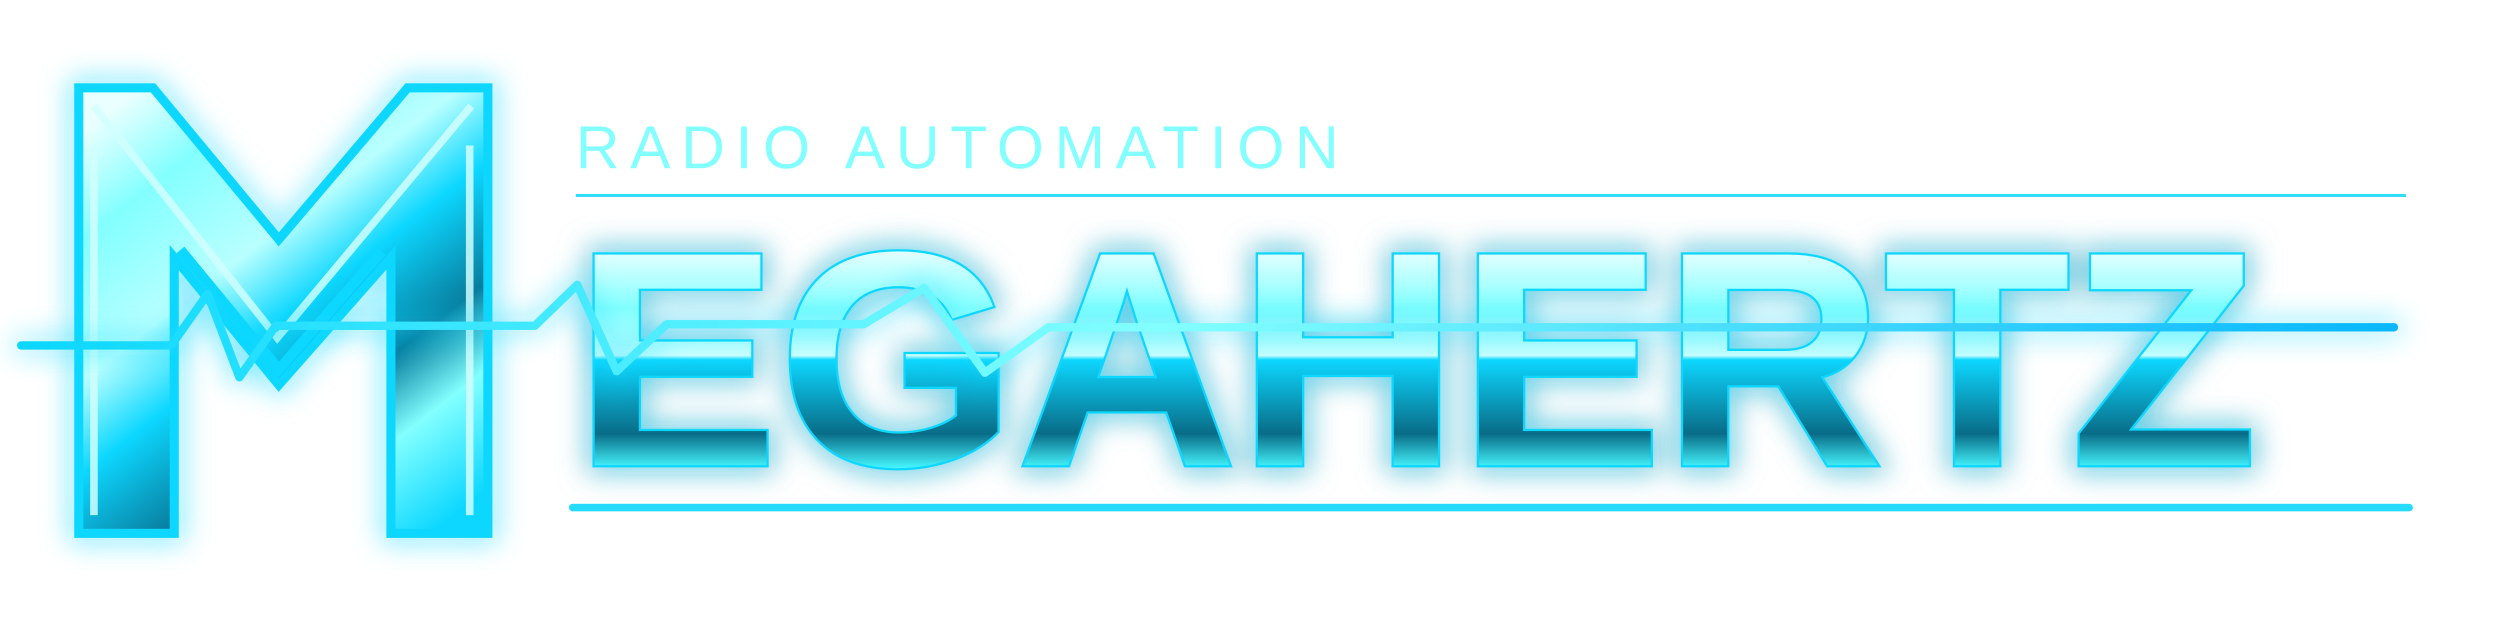
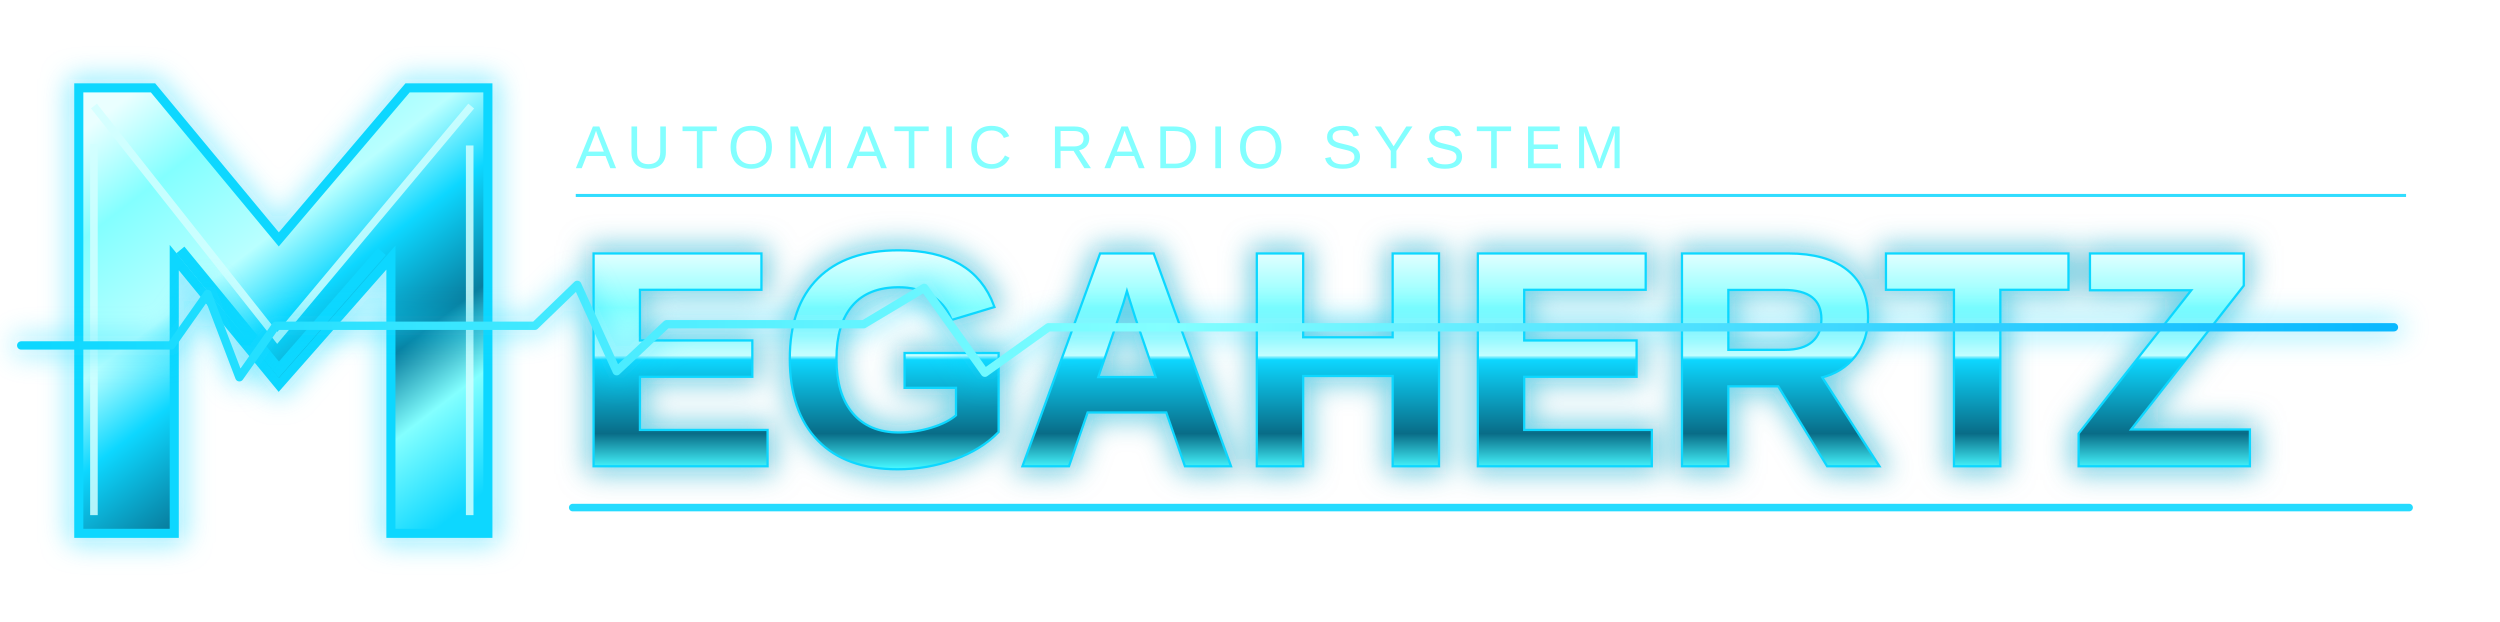
- <svg xmlns="http://www.w3.org/2000/svg" viewBox="0 0 1650 410" aria-label="MEGAHERTZ RADIO AUTOMATION" role="img">
+ <svg xmlns="http://www.w3.org/2000/svg" viewBox="0 0 1650 410" aria-label="MEGAHERTZ AUTOMATIC RADIO SYSTEM" role="img">
  <defs>
    <linearGradient id="chrome" x1=".15" y1="0" x2=".86" y2="1">
      <stop stop-color="#eaffff" />
      <stop offset=".16" stop-color="#83ffff" />
      <stop offset=".37" stop-color="#b9ffff" />
      <stop offset=".51" stop-color="#0dd7ff" />
      <stop offset=".69" stop-color="#087e9f" />
      <stop offset=".82" stop-color="#83ffff" />
      <stop offset="1" stop-color="#0dd7ff" />
    </linearGradient>
    <linearGradient id="metal" x1="0" y1="0" x2="0" y2="1">
      <stop stop-color="#e5ffff" />
      <stop offset=".26" stop-color="#83ffff" />
      <stop offset=".48" stop-color="#caffff" />
      <stop offset=".5" stop-color="#0dd7ff" />
      <stop offset=".84" stop-color="#096c87" />
      <stop offset="1" stop-color="#46f7ff" />
    </linearGradient>
    <linearGradient id="bolt" x1="0" y1="0" x2="1" y2="0">
      <stop stop-color="#0dd7ff" />
      <stop offset=".48" stop-color="#83ffff" />
      <stop offset="1" stop-color="#09b8ff" />
    </linearGradient>
    <filter id="shadow" x="-25%" y="-40%" width="150%" height="190%">
      <feGaussianBlur stdDeviation="9" />
    </filter>
    <filter id="bright" x="-70%" y="-90%" width="240%" height="280%">
      <feGaussianBlur stdDeviation="6" result="blur" />
      <feMerge>
        <feMergeNode in="blur" />
        <feMergeNode in="SourceGraphic" />
      </feMerge>
    </filter>
    <clipPath id="mClip">
      <path d="M52 352V58H101L184 158L269 58H322V352H258V170L184 254L115 170V352Z" />
    </clipPath>
  </defs>
  <g transform="translate(0 0)">
    <path d="M52 352V58H101L184 158L269 58H322V352H258V170L184 254L115 170V352Z" stroke="#0dd7ff" stroke-width="11" fill="none" opacity=".58" filter="url(#shadow)" />
    <path d="M52 352V58H101L184 158L269 58H322V352H258V170L184 254L115 170V352Z" fill="url(#chrome)" stroke="#0dd7ff" stroke-width="6" stroke-linejoin="miter" />
    <path d="M62 70L183 223L311 70 M62 340V95 M310 96V340" stroke="#d2ffff" stroke-width="5" fill="none" opacity=".84" />
    <path d="M119 165L184 244L252 166" stroke="#0dd7ff" stroke-width="7" fill="none" />
  </g>
-   <text x="380" y="111" fill="#83ffff" font-family="Arial,Helvetica,sans-serif" font-size="40" font-weight="500" letter-spacing="7" textLength="1188" lengthAdjust="spacingAndGlyphs">RADIO AUTOMATION</text>
+   <text x="380" y="111" fill="#83ffff" font-family="Arial,Helvetica,sans-serif" font-size="40" font-weight="500" letter-spacing="7" textLength="1188" lengthAdjust="spacingAndGlyphs">AUTOMATIC RADIO SYSTEM</text>
  <path d="M380 129H1588" stroke="#0dd7ff" stroke-width="2" opacity=".85" />
  <text x="379" y="307" textLength="1201" lengthAdjust="spacingAndGlyphs" font-family="Arial Black,Arial,Helvetica,sans-serif" font-size="202" font-weight="900" fill="#0dd7ff" stroke="#079cbd" stroke-width="10" opacity=".6" filter="url(#shadow)">EGAHERTZ</text>
  <text x="379" y="307" textLength="1201" lengthAdjust="spacingAndGlyphs" font-family="Arial Black,Arial,Helvetica,sans-serif" font-size="202" font-weight="900" fill="url(#metal)" stroke="#0dd7ff" stroke-width="3" paint-order="stroke fill">EGAHERTZ</text>
  <path id="ray" d="M14 228H113L137 194L158 249L182 215H353L381 188L407 245L440 214H570L610 190L650 246L692 216H1580" stroke="#0dd7ff" stroke-width="11" stroke-linejoin="round" stroke-linecap="round" fill="none" opacity=".46" filter="url(#shadow)" />
  <path d="M14 228H113L137 194L158 249L182 215H353L381 188L407 245L440 214H570L610 190L650 246L692 216H1580" stroke="url(#bolt)" stroke-width="5.5" stroke-linejoin="round" stroke-linecap="round" fill="none" />
  <path d="M14 228H113L137 194L158 249L182 215H353L381 188L407 245L440 214H570L610 190L650 246L692 216H1580" stroke="#e1ffff" stroke-width="10" stroke-linejoin="round" stroke-linecap="round" fill="none" stroke-dasharray="46 870" opacity="0" filter="url(#bright)">
    <animate attributeName="stroke-dashoffset" values="155;-810;-810" keyTimes="0;.62;1" dur="2.9s" repeatCount="indefinite" />
    <animate attributeName="opacity" values="0;1;1;0;0" keyTimes="0;.08;.5;.67;1" dur="2.9s" repeatCount="indefinite" />
  </path>
  <path d="M14 228H113L137 194L158 249L182 215H353L381 188L407 245L440 214H570L610 190L650 246L692 216H1580" stroke="#86efff" stroke-width="3.3" stroke-linecap="round" stroke-linejoin="round" fill="none" stroke-dasharray="56 870" opacity="0">
    <animate attributeName="stroke-dashoffset" values="155;-810;-810" keyTimes="0;.62;1" dur="2.9s" begin=".22s" repeatCount="indefinite" />
    <animate attributeName="opacity" values="0;1;1;0;0" keyTimes="0;.08;.5;.67;1" dur="2.9s" begin=".22s" repeatCount="indefinite" />
  </path>
  <path d="M378 335H1590" stroke="#0dd7ff" stroke-width="5" stroke-linecap="round" opacity=".9" />
  <style>@media(prefers-reduced-motion:reduce){animate{display:none}}</style>
</svg>
